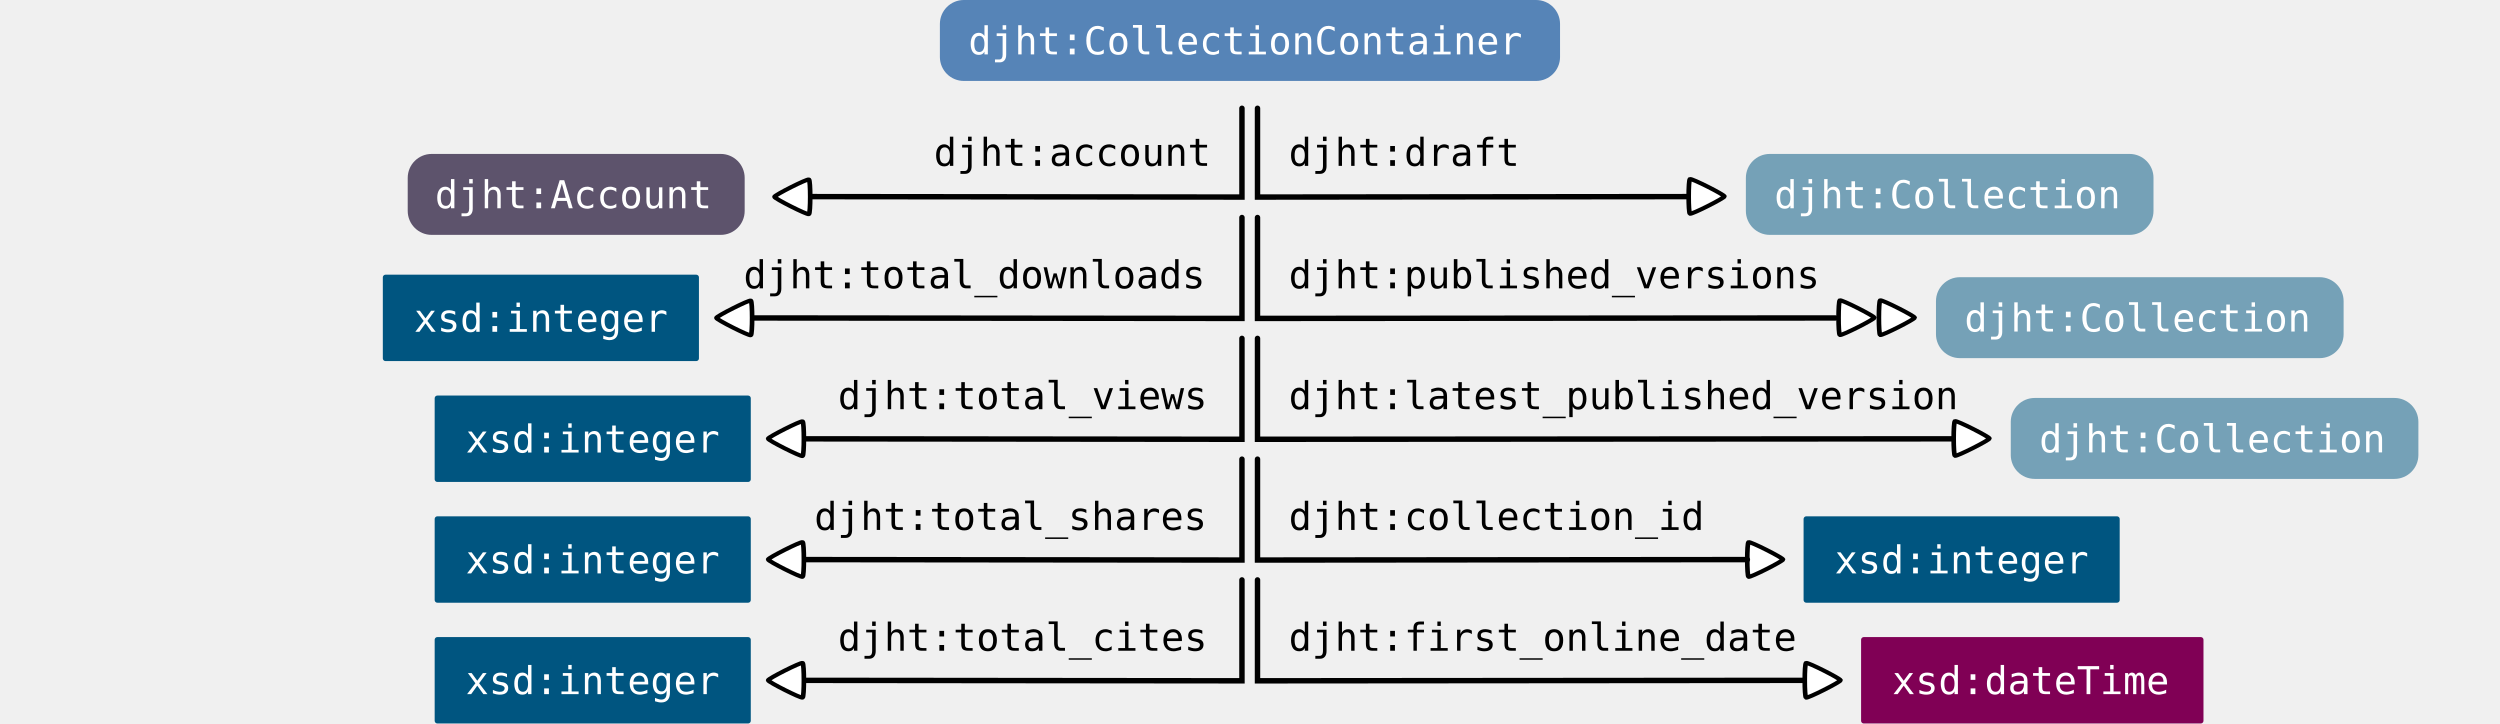
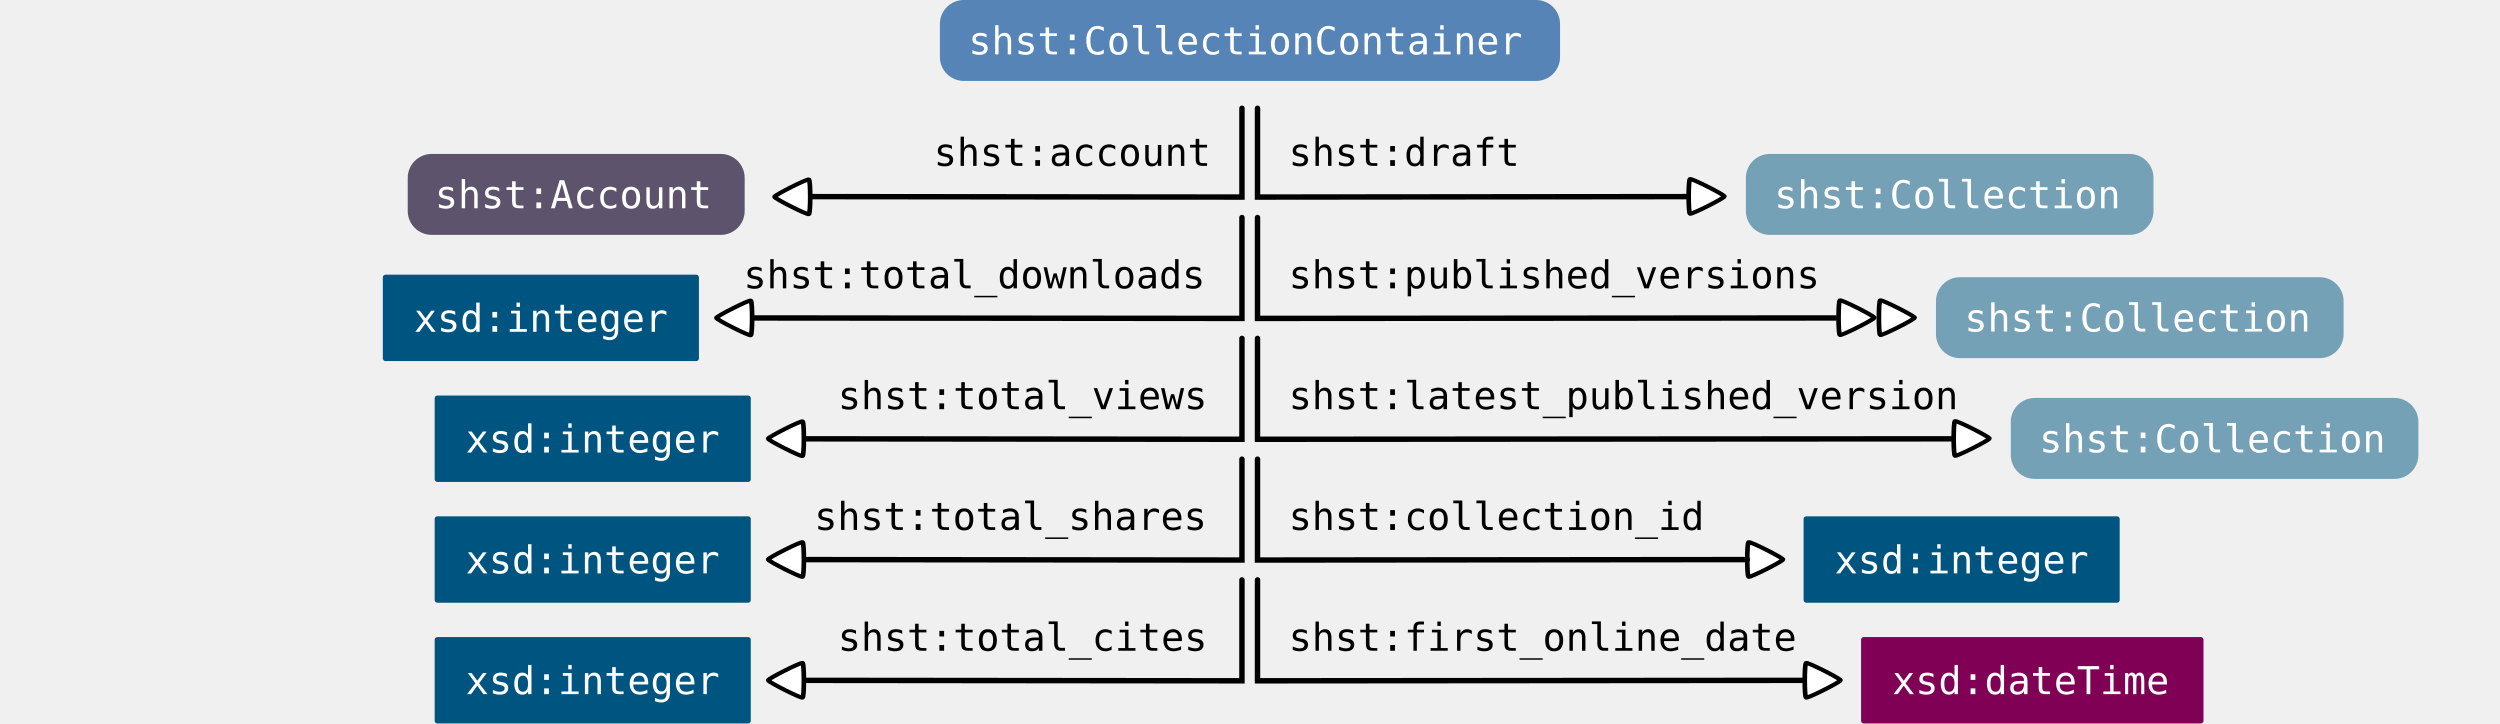
<svg xmlns="http://www.w3.org/2000/svg" width="230mm" height="66.559mm" version="1.1" viewBox="0 0 230 66.559" font-family="'Fira Code', monospace" font-size="3.528px">
  <g transform="translate(-161.88 -91.458)">
    <g fill="#000" stroke-width=".131">
      <text x="280.439" y="117.988" style="line-height:1.25" xml:space="preserve">
-         <tspan x="280.439" y="117.988" stroke-width=".131">djht:published_versions</tspan>
+         <tspan x="280.439" y="117.988" stroke-width=".131">shst:published_versions</tspan>
      </text>
      <text x="280.439" y="140.213" style="line-height:1.25" xml:space="preserve">
-         <tspan x="280.439" y="140.213" stroke-width=".131">djht:collection_id</tspan>
+         <tspan x="280.439" y="140.213" stroke-width=".131">shst:collection_id</tspan>
      </text>
      <text x="280.439" y="129.1" style="line-height:1.25" xml:space="preserve">
-         <tspan x="280.439" y="129.1" stroke-width=".131">djht:latest_published_version</tspan>
+         <tspan x="280.439" y="129.1" stroke-width=".131">shst:latest_published_version</tspan>
      </text>
    </g>
    <path d="m277.57 111.47v9.282l53.16-0.042" fill="none" stroke="#000" stroke-linecap="round" stroke-width=".5" />
    <g>
      <rect x="322.5" y="105.62" width="37.502" height="7.447" ry="2.204" fill="#75a1b7" />
      <text x="325.108" y="110.62" fill="#fff" stroke-width=".131" style="line-height:1.25" xml:space="preserve">
-         <tspan x="325.108" y="110.62" fill="#fff" stroke-width=".131">djht:Collection</tspan>
+         <tspan x="325.108" y="110.62" fill="#fff" stroke-width=".131">shst:Collection</tspan>
      </text>
      <rect x="248.35" y="91.458" width="57.054" height="7.447" ry="2.204" fill="#5684b7" />
      <text x="250.965" y="96.46" fill="#fff" stroke-width=".131" style="line-height:1.25" xml:space="preserve">
-         <tspan x="250.965" y="96.46" fill="#fff" stroke-width=".131">djht:CollectionContainer</tspan>
+         <tspan x="250.965" y="96.46" fill="#fff" stroke-width=".131">shst:CollectionContainer</tspan>
      </text>
      <rect x="328.06" y="139.21" width="28.582" height="7.447" rx="0" ry="0" fill="#005580" stroke="#005580" stroke-linecap="round" stroke-linejoin="round" stroke-width=".5" />
      <text x="330.67" y="144.21" fill="#fff" stroke-width=".131" style="line-height:1.25" xml:space="preserve">
        <tspan x="330.67" y="144.21" fill="#fff" stroke-width=".131">xsd:integer</tspan>
      </text>
    </g>
    <g fill="#fff" stroke="#000" stroke-linecap="round" stroke-linejoin="round" stroke-width=".754">
      <path transform="matrix(-.549 .12832 .1471 .47889 461.65 85.13)" d="m267.07 52.47c-0.228 0.228-6.135-1.355-6.218-1.666-0.083-0.311 4.241-4.636 4.552-4.552 0.311 0.083 1.894 5.991 1.666 6.218z" />
      <path transform="matrix(-.549 .12832 .1471 .47889 470.05 62.882)" d="m267.07 52.47c-0.228 0.228-6.135-1.355-6.218-1.666-0.083-0.311 4.241-4.636 4.552-4.552 0.311 0.083 1.894 5.991 1.666 6.218z" />
      <path transform="matrix(-.549 .12832 .1471 .47889 473.76 62.882)" d="m267.07 52.47c-0.228 0.228-6.135-1.355-6.218-1.666-0.083-0.311 4.241-4.636 4.552-4.552 0.311 0.083 1.894 5.991 1.666 6.218z" />
    </g>
    <path d="m277.57 144.81v9.282l50.873-0.042" fill="none" stroke="#000" stroke-linecap="round" stroke-width=".5" />
    <text x="280.439" y="151.325" fill="#000" stroke-width=".131" style="line-height:1.25" xml:space="preserve">
-       <tspan x="280.439" y="151.325" stroke-width=".131">djht:first_online_date</tspan>
+       <tspan x="280.439" y="151.325" stroke-width=".131">shst:first_online_date</tspan>
    </text>
    <path transform="matrix(-.549 .12832 .1471 .47889 466.94 96.242)" d="m267.07 52.47c-0.228 0.228-6.135-1.355-6.218-1.666-0.083-0.311 4.241-4.636 4.552-4.552 0.311 0.083 1.894 5.991 1.666 6.218z" fill="#fff" stroke="#000" stroke-linecap="round" stroke-linejoin="round" stroke-width=".754" />
    <g>
      <rect x="333.35" y="150.32" width="31" height="7.447" rx="0" ry="0" fill="#800055" stroke="#800055" stroke-linecap="round" stroke-linejoin="round" stroke-width=".5" />
      <g stroke-width=".131">
        <text x="335.961" y="155.322" fill="#fff" style="line-height:1.25" xml:space="preserve">
          <tspan x="335.961" y="155.322" fill="#fff" stroke-width=".131">xsd:dateTime</tspan>
        </text>
        <text x="230.276" y="117.988" fill="#000" style="line-height:1.25" xml:space="preserve">
-           <tspan x="230.276" y="117.988" stroke-width=".131">djht:total_downloads</tspan>
+           <tspan x="230.276" y="117.988" stroke-width=".131">shst:total_downloads</tspan>
        </text>
        <text x="238.96" y="129.1" fill="#000" style="line-height:1.25" xml:space="preserve">
-           <tspan x="238.96" y="129.1" stroke-width=".131">djht:total_views</tspan>
+           <tspan x="238.96" y="129.1" stroke-width=".131">shst:total_views</tspan>
        </text>
      </g>
    </g>
    <g stroke="#000" stroke-linecap="round">
      <path d="m277.57 133.7v9.282l45.068-0.042" fill="none" stroke-width=".5" />
      <path d="m276.14 111.47v9.282l-45.112-0.042" fill="none" stroke-width=".5" />
      <path transform="matrix(.549 .12832 -.1471 .47889 92.053 62.905)" d="m267.07 52.47c-0.228 0.228-6.135-1.355-6.218-1.666-0.083-0.311 4.241-4.636 4.552-4.552 0.311 0.083 1.894 5.991 1.666 6.218z" fill="#fff" stroke-linejoin="round" stroke-width=".754" />
      <path d="m276.14 122.59v9.282l-40.605-0.042" fill="none" stroke-width=".5" />
      <path transform="matrix(.549 .12832 -.1471 .47889 96.815 74.017)" d="m267.07 52.47c-0.228 0.228-6.135-1.355-6.218-1.666-0.083-0.311 4.241-4.636 4.552-4.552 0.311 0.083 1.894 5.991 1.666 6.218z" fill="#fff" stroke-linejoin="round" stroke-width=".754" />
    </g>
    <text x="236.789" y="140.213" fill="#000" stroke-width=".131" style="line-height:1.25" xml:space="preserve">
-       <tspan x="236.789" y="140.213" stroke-width=".131">djht:total_shares</tspan>
+       <tspan x="236.789" y="140.213" stroke-width=".131">shst:total_shares</tspan>
    </text>
    <text x="238.96" y="151.325" fill="#000" stroke-width=".131" style="line-height:1.25" xml:space="preserve">
-       <tspan x="238.96" y="151.325" stroke-width=".131">djht:total_cites</tspan>
+       <tspan x="238.96" y="151.325" stroke-width=".131">shst:total_cites</tspan>
    </text>
    <g stroke="#000" stroke-linecap="round">
      <path d="m276.14 133.7v9.282l-40.605-0.042" fill="none" stroke-width=".5" />
      <path transform="matrix(.549 .12832 -.1471 .47889 96.815 85.13)" d="m267.07 52.47c-0.228 0.228-6.135-1.355-6.218-1.666-0.083-0.311 4.241-4.636 4.552-4.552 0.311 0.083 1.894 5.991 1.666 6.218z" fill="#fff" stroke-linejoin="round" stroke-width=".754" />
      <path d="m276.14 144.81v9.282l-40.605-0.042" fill="none" stroke-width=".5" />
      <path transform="matrix(.549 .12832 -.1471 .47889 96.815 96.242)" d="m267.07 52.47c-0.228 0.228-6.135-1.355-6.218-1.666-0.083-0.311 4.241-4.636 4.552-4.552 0.311 0.083 1.894 5.991 1.666 6.218z" fill="#fff" stroke-linejoin="round" stroke-width=".754" />
      <path d="m277.57 122.59v9.282l64.363-0.042" fill="none" stroke-width=".5" />
      <path transform="matrix(-.549 .12832 .1471 .47889 480.64 73.995)" d="m267.07 52.47c-0.228 0.228-6.135-1.355-6.218-1.666-0.083-0.311 4.241-4.636 4.552-4.552 0.311 0.083 1.894 5.991 1.666 6.218z" fill="#fff" stroke-linejoin="round" stroke-width=".754" />
    </g>
    <g>
      <rect x="197.35" y="116.98" width="28.582" height="7.447" rx="0" ry="0" fill="#005580" stroke="#005580" stroke-linecap="round" stroke-linejoin="round" stroke-width=".5" />
      <text x="199.966" y="121.985" fill="#fff" stroke-width=".131" style="line-height:1.25" xml:space="preserve">
        <tspan x="199.966" y="121.985" fill="#fff" stroke-width=".131">xsd:integer</tspan>
      </text>
      <rect x="202.12" y="128.1" width="28.582" height="7.447" rx="0" ry="0" fill="#005580" stroke="#005580" stroke-linecap="round" stroke-linejoin="round" stroke-width=".5" />
      <text x="204.728" y="133.097" fill="#fff" stroke-width=".131" style="line-height:1.25" xml:space="preserve">
        <tspan x="204.728" y="133.097" fill="#fff" stroke-width=".131">xsd:integer</tspan>
      </text>
      <rect x="202.12" y="139.21" width="28.582" height="7.447" rx="0" ry="0" fill="#005580" stroke="#005580" stroke-linecap="round" stroke-linejoin="round" stroke-width=".5" />
      <text x="204.728" y="144.21" fill="#fff" stroke-width=".131" style="line-height:1.25" xml:space="preserve">
        <tspan x="204.728" y="144.21" fill="#fff" stroke-width=".131">xsd:integer</tspan>
      </text>
      <rect x="202.12" y="150.32" width="28.582" height="7.447" rx="0" ry="0" fill="#005580" stroke="#005580" stroke-linecap="round" stroke-linejoin="round" stroke-width=".5" />
      <text x="204.728" y="155.322" fill="#fff" stroke-width=".131" style="line-height:1.25" xml:space="preserve">
        <tspan x="204.728" y="155.322" fill="#fff" stroke-width=".131">xsd:integer</tspan>
      </text>
      <text x="247.785" y="106.719" fill="#000" stroke-width=".131" style="line-height:1.25" xml:space="preserve">
-         <tspan x="247.785" y="106.719" stroke-width=".131">djht:account</tspan>
+         <tspan x="247.785" y="106.719" stroke-width=".131">shst:account</tspan>
      </text>
    </g>
    <path d="m276.14 101.42v8.168l-39.903-0.042" fill="none" stroke="#000" stroke-linecap="round" stroke-width=".5" />
    <path transform="matrix(.549 .12832 -.1471 .47889 97.397 51.765)" d="m267.07 52.47c-0.228 0.228-6.135-1.355-6.218-1.666-0.083-0.311 4.241-4.636 4.552-4.552 0.311 0.083 1.894 5.991 1.666 6.218z" fill="#fff" stroke="#000" stroke-linecap="round" stroke-linejoin="round" stroke-width=".754" />
    <g>
      <rect x="199.39" y="105.62" width="31" height="7.447" ry="2.204" fill="#5d536c" />
      <text x="201.886" y="110.621" fill="#fff" stroke-width=".131" style="line-height:1.25" xml:space="preserve">
-         <tspan x="201.886" y="110.621" fill="#fff" stroke-width=".131">djht:Account</tspan>
+         <tspan x="201.886" y="110.621" fill="#fff" stroke-width=".131">shst:Account</tspan>
      </text>
      <text x="280.439" y="106.719" fill="#000" stroke-width=".131" style="line-height:1.25" xml:space="preserve">
-         <tspan x="280.439" y="106.719" stroke-width=".131">djht:draft</tspan>
+         <tspan x="280.439" y="106.719" stroke-width=".131">shst:draft</tspan>
      </text>
    </g>
    <path d="m277.57 101.42v8.168l39.903-0.042" fill="none" stroke="#000" stroke-linecap="round" stroke-width=".5" />
    <path transform="matrix(-.549 .12832 .1471 .47889 456.26 51.725)" d="m267.07 52.47c-0.228 0.228-6.135-1.355-6.218-1.666-0.083-0.311 4.241-4.636 4.552-4.552 0.311 0.083 1.894 5.991 1.666 6.218z" fill="#fff" stroke="#000" stroke-linecap="round" stroke-linejoin="round" stroke-width=".754" />
    <g>
      <rect x="339.99" y="116.96" width="37.502" height="7.447" ry="2.204" fill="#75a1b7" />
      <text x="342.603" y="121.962" fill="#fff" stroke-width=".131" style="line-height:1.25" xml:space="preserve">
-         <tspan x="342.603" y="121.962" fill="#fff" stroke-width=".131">djht:Collection</tspan>
+         <tspan x="342.603" y="121.962" fill="#fff" stroke-width=".131">shst:Collection</tspan>
      </text>
      <rect x="346.87" y="128.07" width="37.502" height="7.447" ry="2.204" fill="#75a1b7" />
      <text x="349.483" y="133.075" fill="#fff" stroke-width=".131" style="line-height:1.25" xml:space="preserve">
-         <tspan x="349.483" y="133.075" fill="#fff" stroke-width=".131">djht:Collection</tspan>
+         <tspan x="349.483" y="133.075" fill="#fff" stroke-width=".131">shst:Collection</tspan>
      </text>
    </g>
  </g>
</svg>
